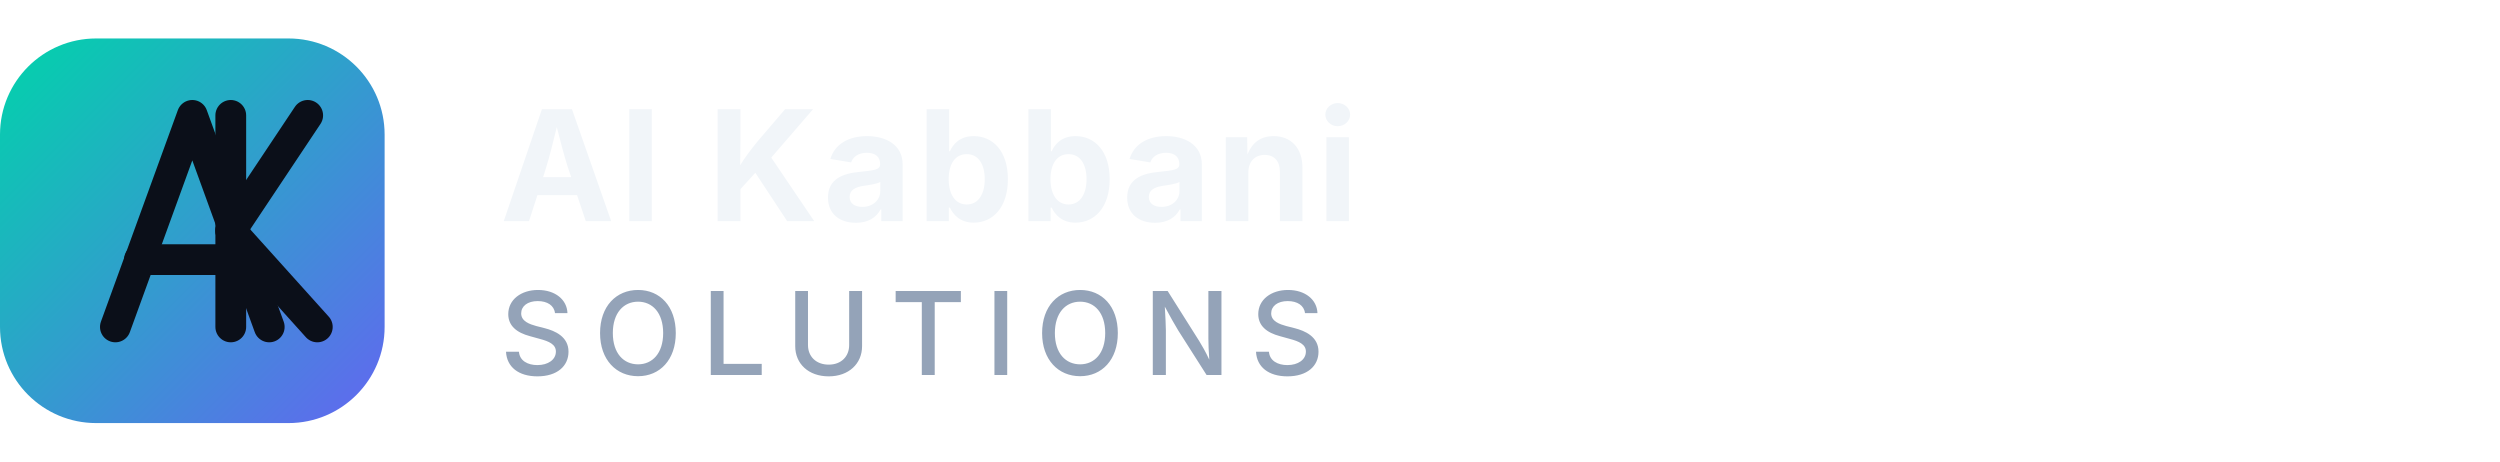
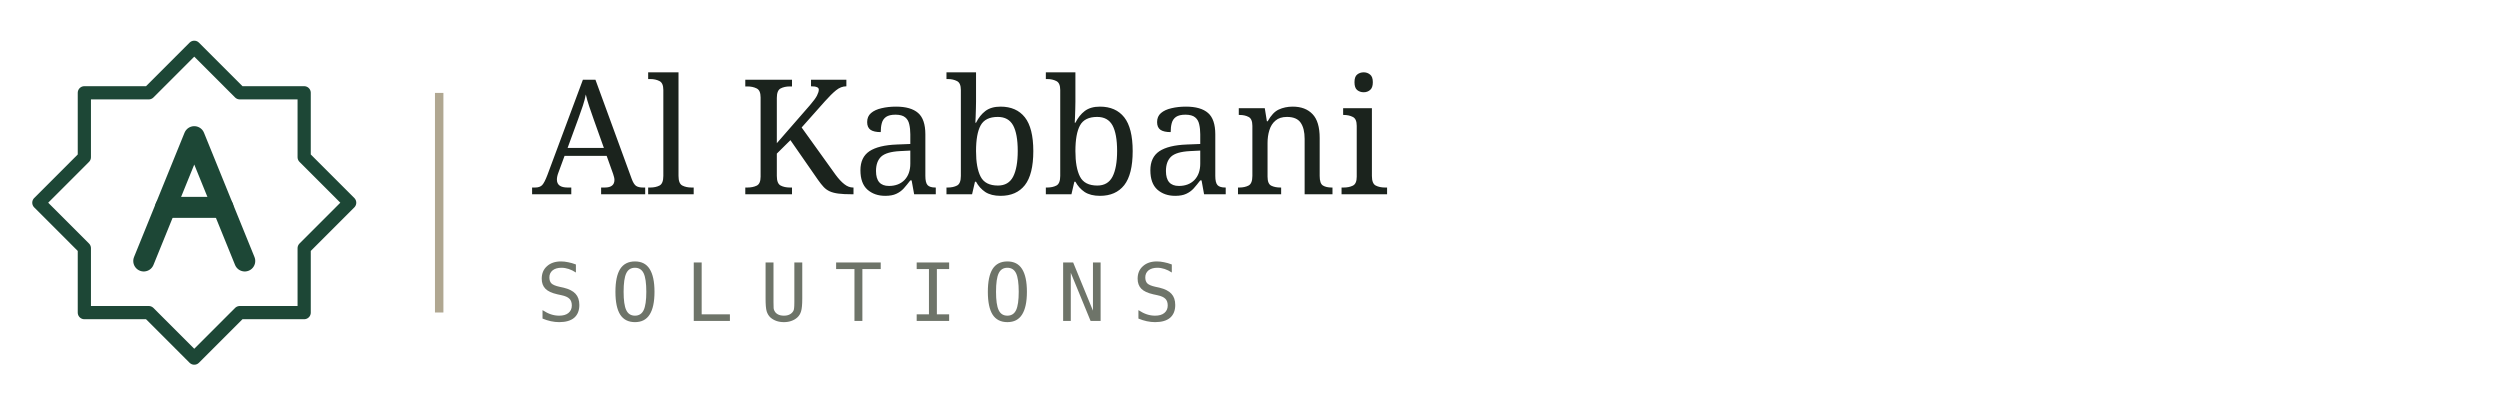
- <svg xmlns="http://www.w3.org/2000/svg" viewBox="0 0 260 48">
-   <defs>
-     <linearGradient id="logo-grad" x1="0%" y1="0%" x2="100%" y2="100%">
-       <stop offset="0%" stop-color="#00D4AA" />
-       <stop offset="100%" stop-color="#6366F1" />
-     </linearGradient>
-   </defs>
-   <rect x="0" y="4" width="40" height="40" rx="10" fill="url(#logo-grad)" />
-   <path d="M12 34 L20 12 L28 34" stroke="#0B0F19" stroke-width="3.2" stroke-linecap="round" stroke-linejoin="round" fill="none" />
-   <line x1="14.5" y1="27" x2="25.5" y2="27" stroke="#0B0F19" stroke-width="3.2" stroke-linecap="round" />
-   <line x1="24" y1="12" x2="24" y2="34" stroke="#0B0F19" stroke-width="3.2" stroke-linecap="round" />
-   <path d="M24 24 L32 12" stroke="#0B0F19" stroke-width="3.2" stroke-linecap="round" stroke-linejoin="round" fill="none" />
-   <path d="M24 24 L33 34" stroke="#0B0F19" stroke-width="3.2" stroke-linecap="round" stroke-linejoin="round" fill="none" />
-   <text x="52" y="23" font-family="'Plus Jakarta Sans', 'Inter', Arial, sans-serif" font-size="16" font-weight="700" fill="#F1F5F9" letter-spacing="0.5">Al Kabbani</text>
-   <text x="52" y="39" font-family="'Inter', Arial, sans-serif" font-size="12" font-weight="500" fill="#94A3B8" letter-spacing="2">SOLUTIONS</text>
+ <svg xmlns="http://www.w3.org/2000/svg" viewBox="0 0 296 48" role="img" aria-label="Al Kabbani Solutions">
+   <g transform="translate(23 24) scale(0.46)">
+     <polygon points="40,0 28.29,11.71 28.29,28.29 11.71,28.29 0,40 -11.71,28.29 -28.29,28.29 -28.29,11.71 -40,0 -28.29,-11.71 -28.29,-28.29 -11.71,-28.29 0,-40 11.71,-28.29 28.29,-28.29 28.29,-11.71" fill="none" stroke="#1D4736" stroke-width="3.4" stroke-linejoin="round" />
+     <path d="M-13 15 L0 -17 L13 15" fill="none" stroke="#1D4736" stroke-width="5.4" stroke-linecap="round" stroke-linejoin="round" />
+     <line x1="-7.4" y1="1.2" x2="7.4" y2="1.2" stroke="#1D4736" stroke-width="5.4" stroke-linecap="round" />
+   </g>
+   <line x1="52" y1="11" x2="52" y2="37" stroke="#B0A791" stroke-width="1" />
+   <text x="63" y="23" font-family="Marcellus, Georgia, serif" font-size="19" fill="#1B231D" letter-spacing="0.1">Al Kabbani</text>
+   <text x="63.5" y="38" font-family="'IBM Plex Mono', Menlo, monospace" font-size="9.5" font-weight="500" fill="#6E7469" letter-spacing="3.1">SOLUTIONS</text>
</svg>
